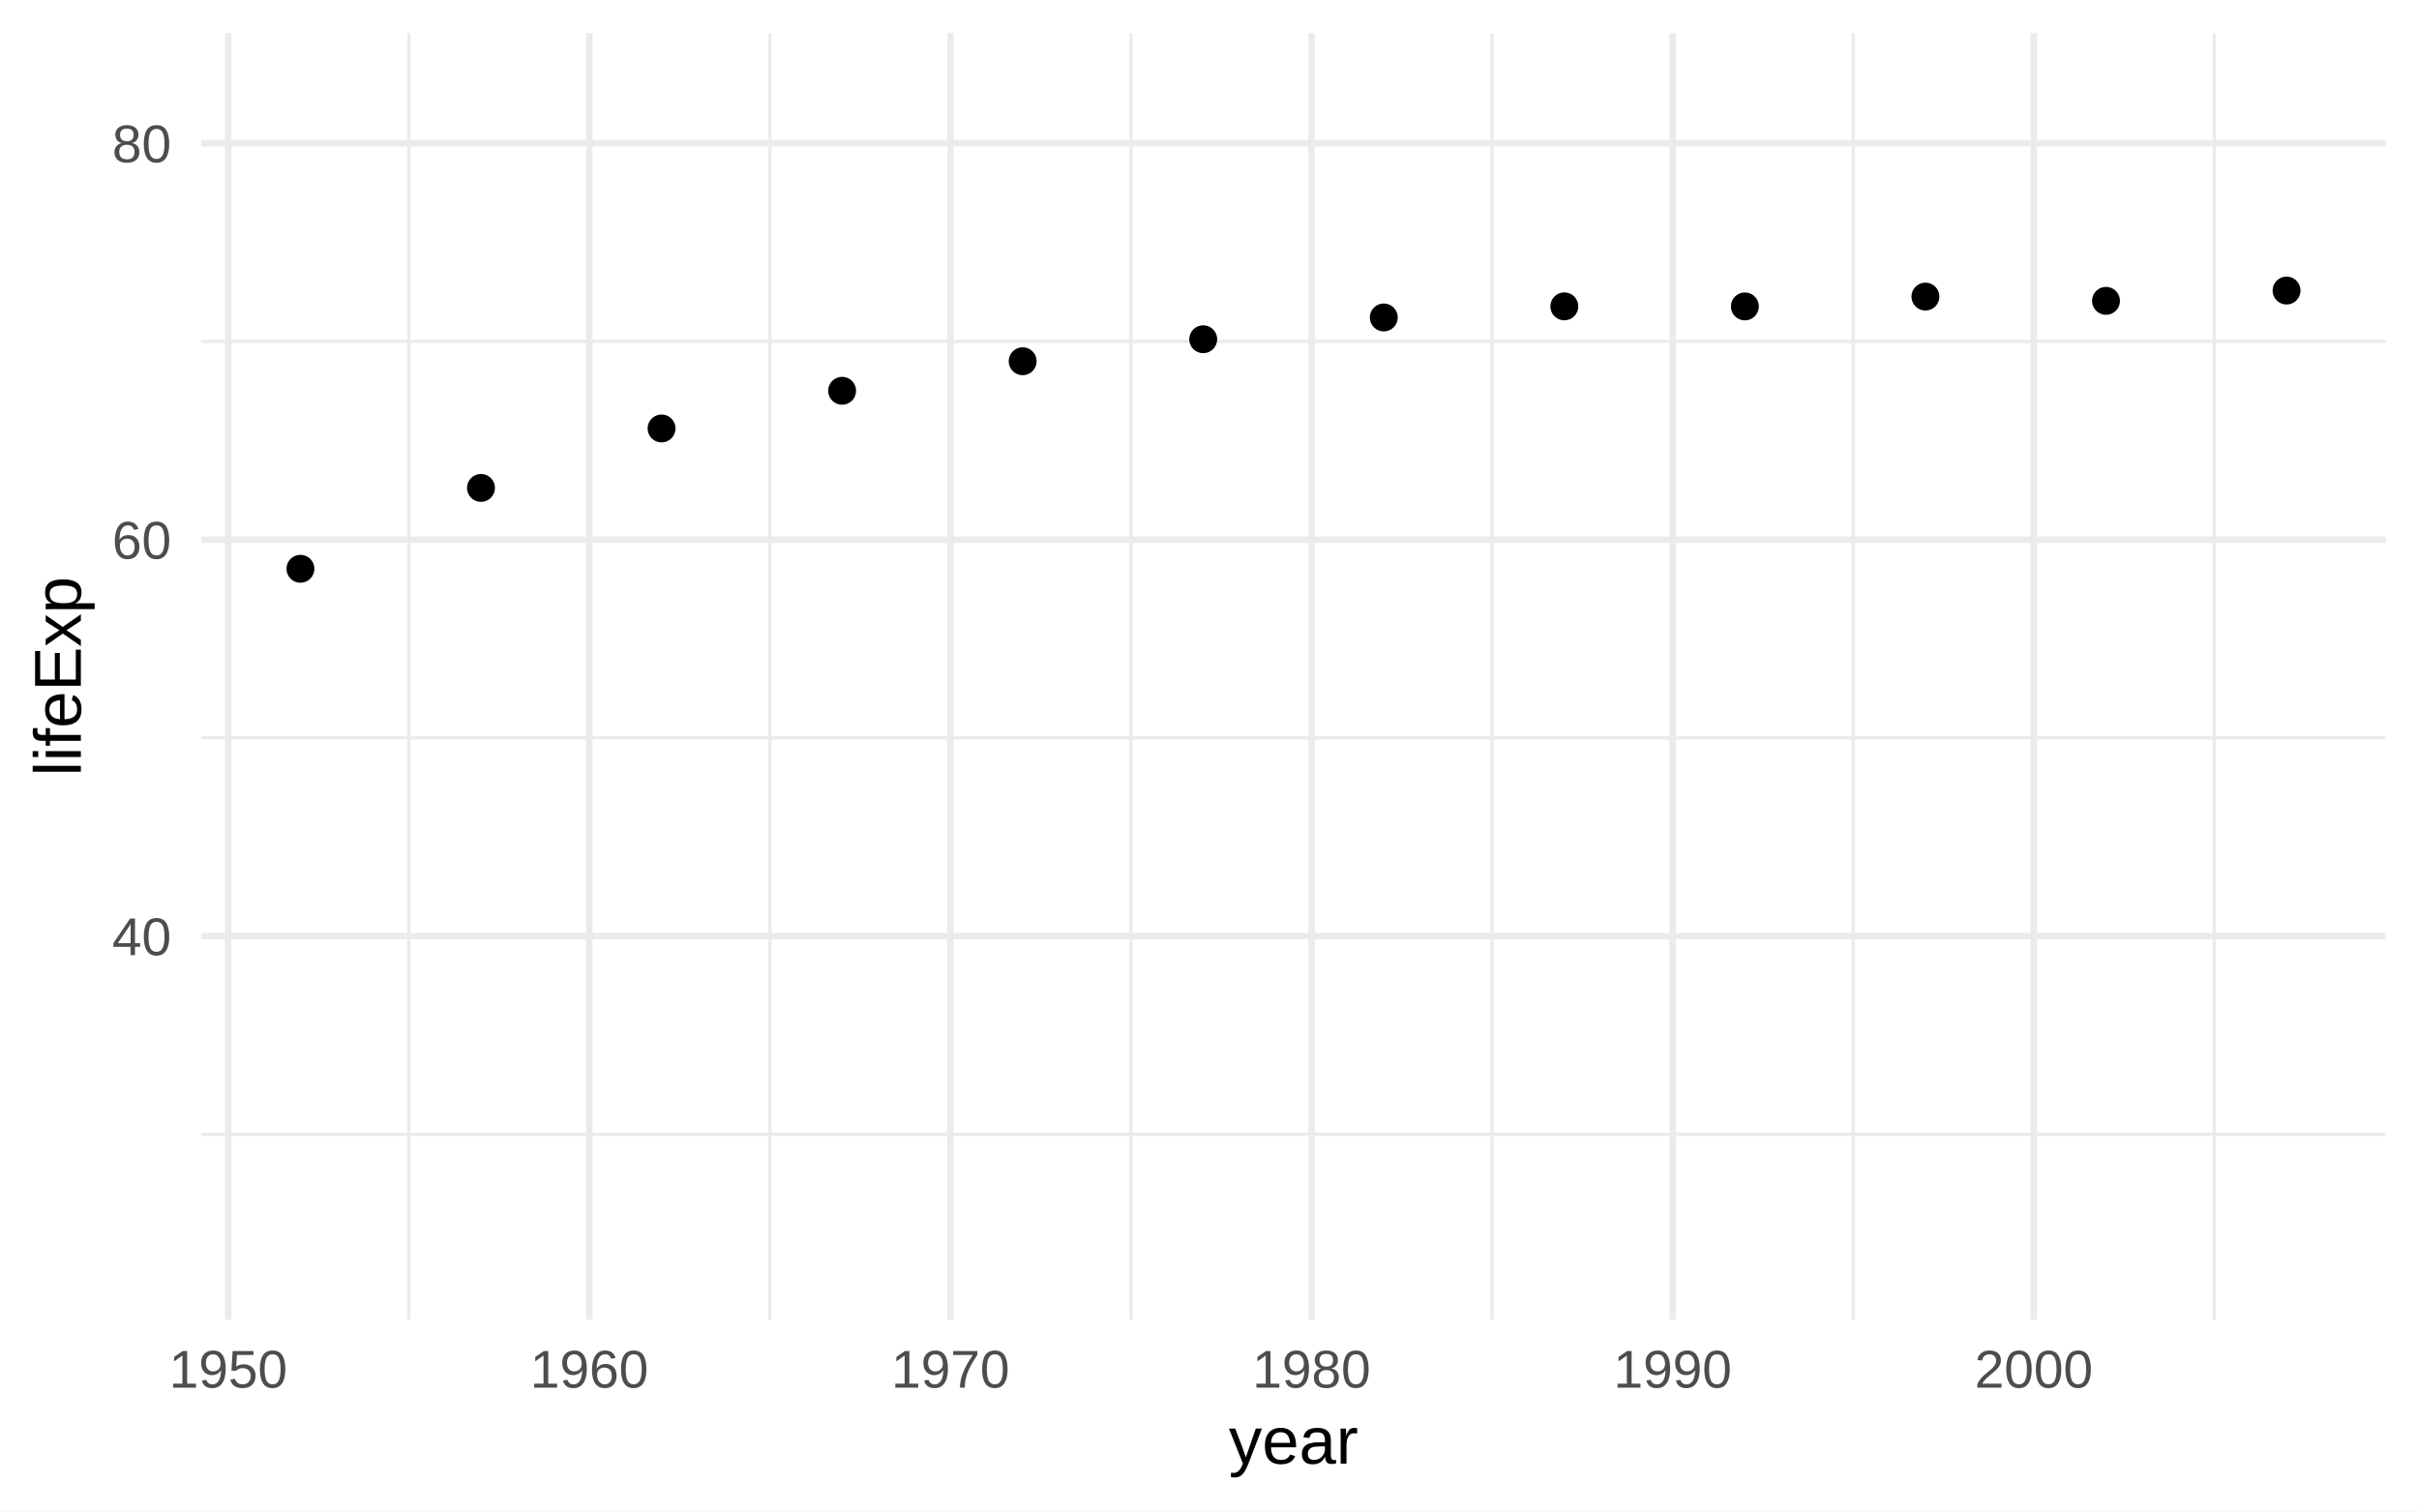
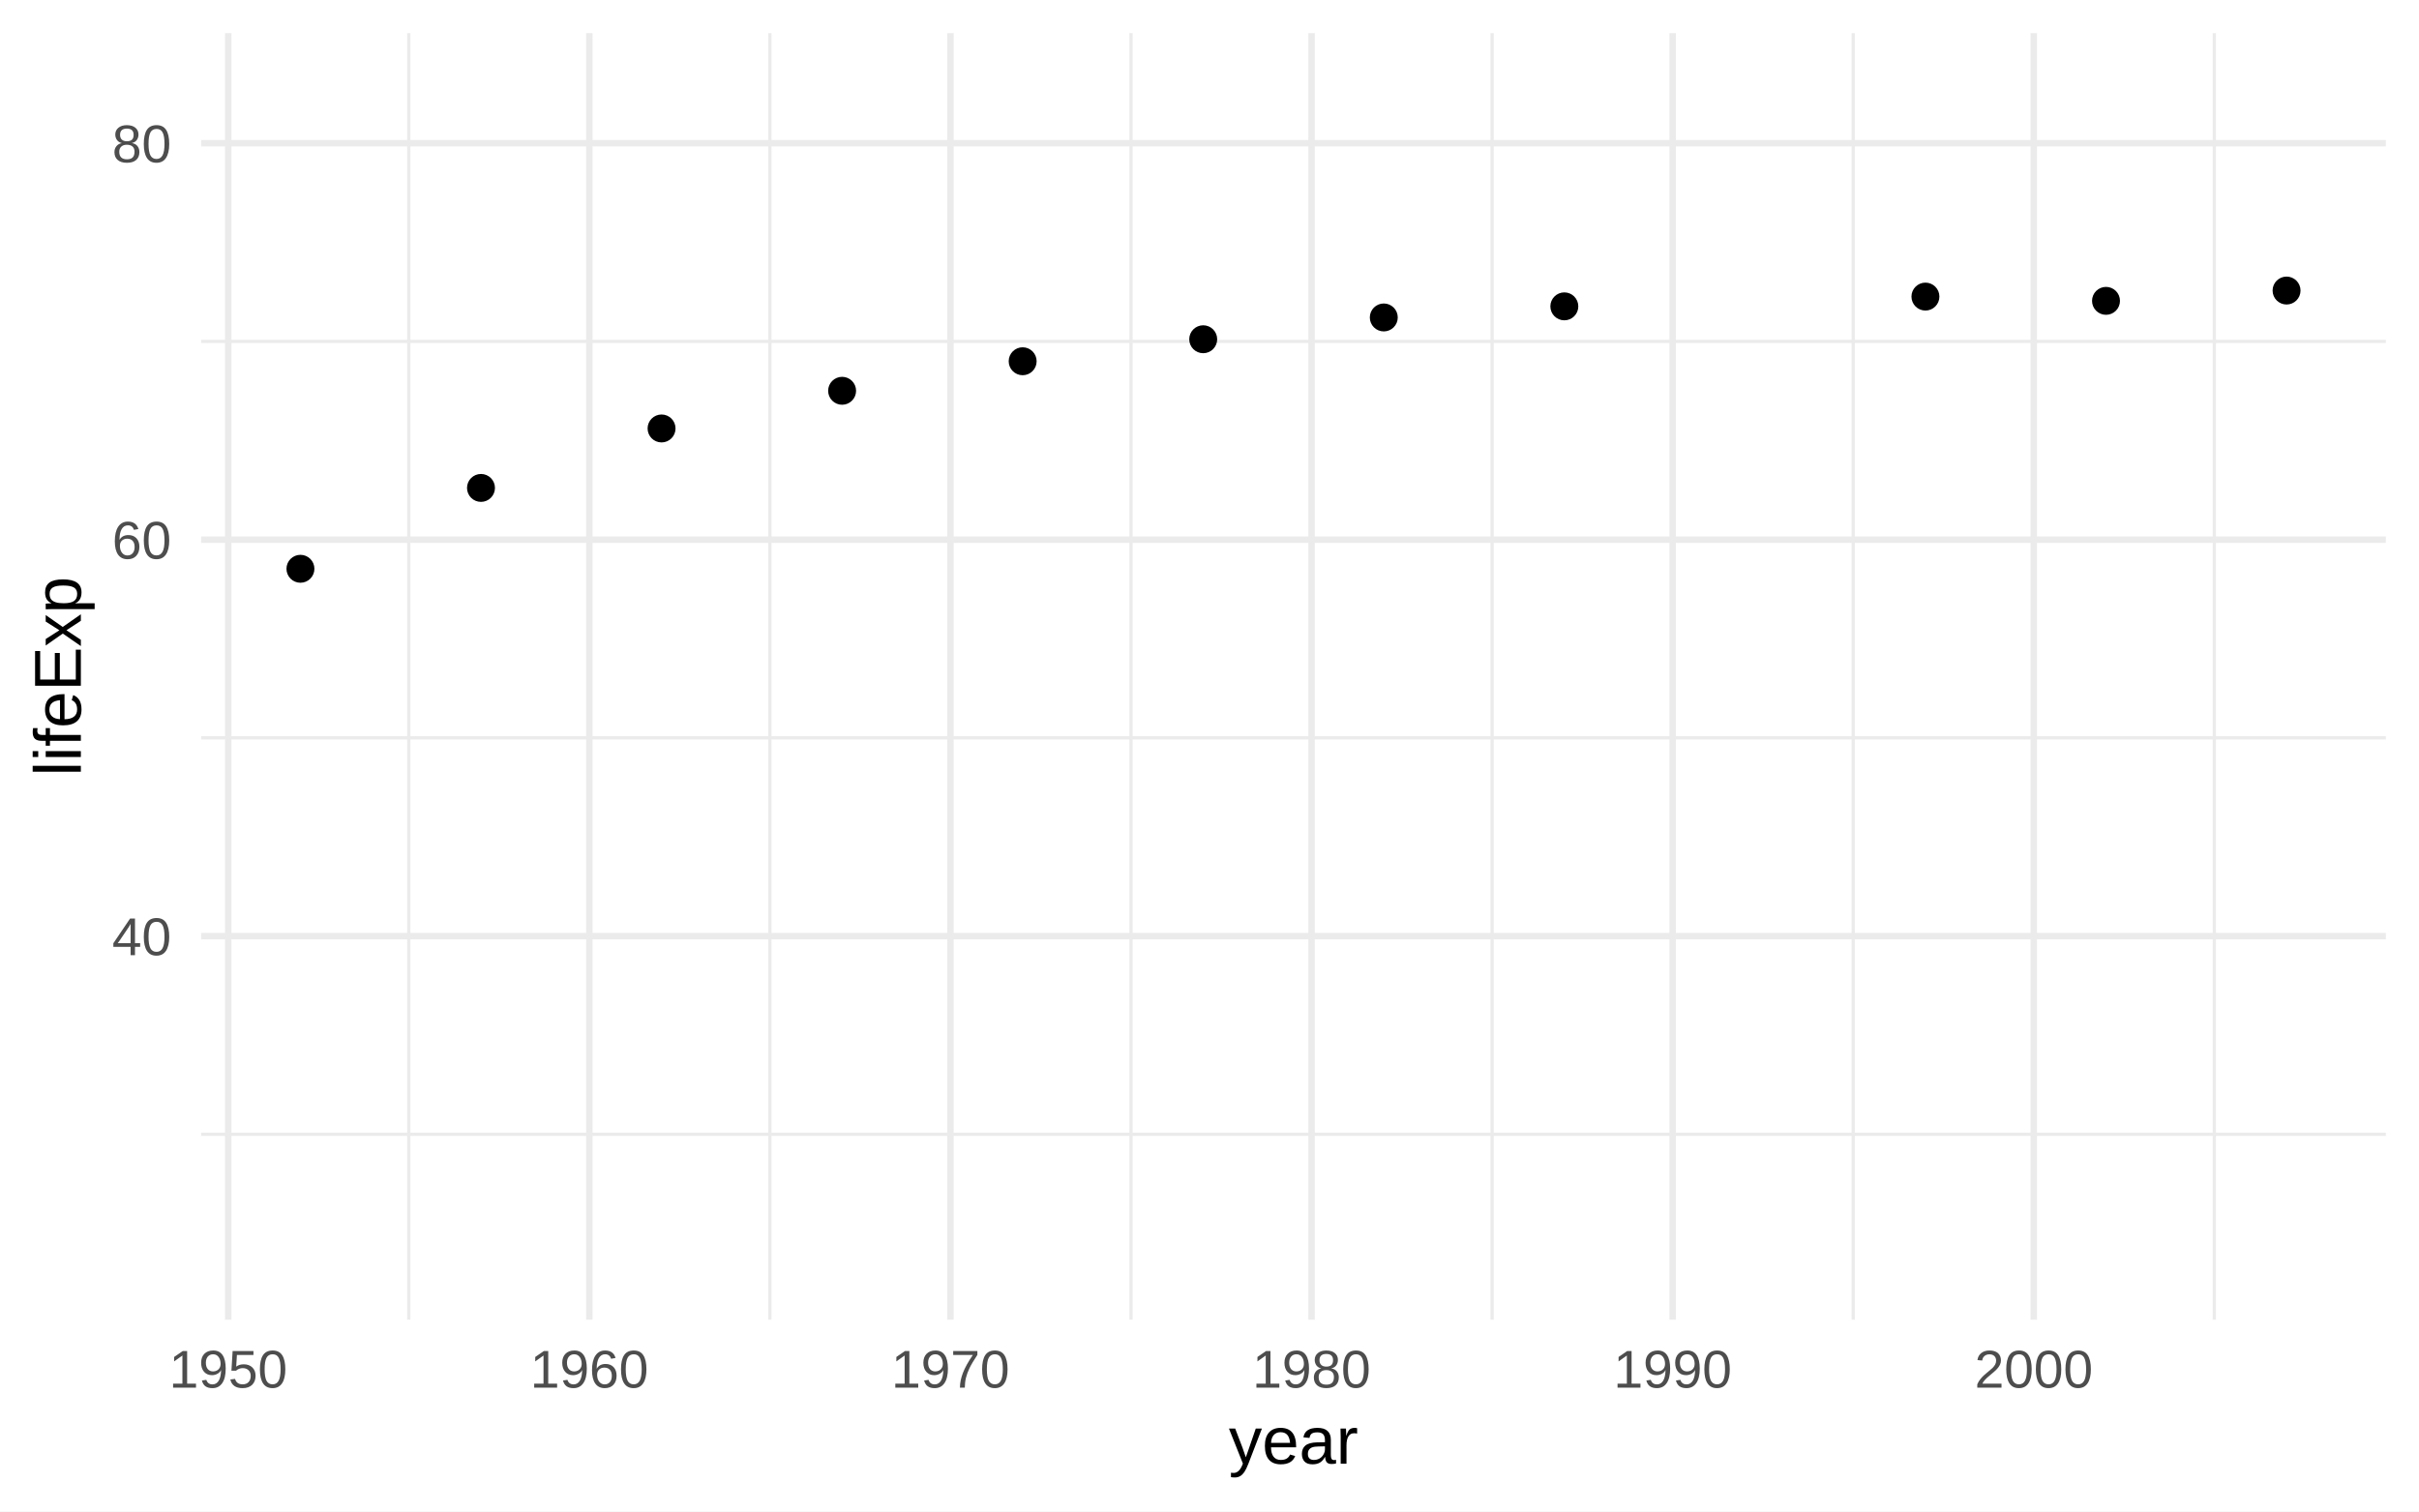
<svg xmlns="http://www.w3.org/2000/svg" class="svglite" width="800.00pt" height="500.00pt" viewBox="0 0 800.00 500.00">
  <defs>
    <style type="text/css">
    .svglite line, .svglite polyline, .svglite polygon, .svglite path, .svglite rect, .svglite circle {
      fill: none;
      stroke: #000000;
      stroke-linecap: round;
      stroke-linejoin: round;
      stroke-miterlimit: 10.00;
    }
    .svglite text {
      white-space: pre;
    }
  </style>
  </defs>
  <rect width="100%" height="100%" style="stroke: none; fill: #FFFFFF;" />
  <defs>
    <clipPath id="cpMC4wMHw4MDAuMDB8MC4wMHw1MDAuMDA=">
      <rect x="0.00" y="0.00" width="800.00" height="500.00" />
    </clipPath>
  </defs>
  <g clip-path="url(#cpMC4wMHw4MDAuMDB8MC4wMHw1MDAuMDA=)">
</g>
  <defs>
    <clipPath id="cpNjYuNTJ8Nzg5LjA0fDEwLjk2fDQzNi41NA==">
      <rect x="66.52" y="10.96" width="722.52" height="425.58" />
    </clipPath>
  </defs>
  <g clip-path="url(#cpNjYuNTJ8Nzg5LjA0fDEwLjk2fDQzNi41NA==)">
    <polyline points="66.52,375.22 789.04,375.22 " style="stroke-width: 1.07; stroke: #EBEBEB; stroke-linecap: butt;" />
    <polyline points="66.52,244.08 789.04,244.08 " style="stroke-width: 1.07; stroke: #EBEBEB; stroke-linecap: butt;" />
    <polyline points="66.52,112.94 789.04,112.94 " style="stroke-width: 1.07; stroke: #EBEBEB; stroke-linecap: butt;" />
    <polyline points="135.19,436.54 135.19,10.96 " style="stroke-width: 1.07; stroke: #EBEBEB; stroke-linecap: butt;" />
    <polyline points="254.61,436.54 254.61,10.96 " style="stroke-width: 1.07; stroke: #EBEBEB; stroke-linecap: butt;" />
    <polyline points="374.04,436.54 374.04,10.96 " style="stroke-width: 1.07; stroke: #EBEBEB; stroke-linecap: butt;" />
    <polyline points="493.46,436.54 493.46,10.96 " style="stroke-width: 1.07; stroke: #EBEBEB; stroke-linecap: butt;" />
    <polyline points="612.89,436.54 612.89,10.96 " style="stroke-width: 1.07; stroke: #EBEBEB; stroke-linecap: butt;" />
    <polyline points="732.31,436.54 732.31,10.96 " style="stroke-width: 1.07; stroke: #EBEBEB; stroke-linecap: butt;" />
    <polyline points="66.52,309.65 789.04,309.65 " style="stroke-width: 2.13; stroke: #EBEBEB; stroke-linecap: butt;" />
    <polyline points="66.52,178.51 789.04,178.51 " style="stroke-width: 2.13; stroke: #EBEBEB; stroke-linecap: butt;" />
    <polyline points="66.52,47.37 789.04,47.37 " style="stroke-width: 2.13; stroke: #EBEBEB; stroke-linecap: butt;" />
    <polyline points="75.48,436.54 75.48,10.96 " style="stroke-width: 2.13; stroke: #EBEBEB; stroke-linecap: butt;" />
    <polyline points="194.90,436.54 194.90,10.96 " style="stroke-width: 2.13; stroke: #EBEBEB; stroke-linecap: butt;" />
    <polyline points="314.33,436.54 314.33,10.96 " style="stroke-width: 2.13; stroke: #EBEBEB; stroke-linecap: butt;" />
    <polyline points="433.75,436.54 433.75,10.96 " style="stroke-width: 2.13; stroke: #EBEBEB; stroke-linecap: butt;" />
    <polyline points="553.18,436.54 553.18,10.96 " style="stroke-width: 2.13; stroke: #EBEBEB; stroke-linecap: butt;" />
    <polyline points="672.60,436.54 672.60,10.96 " style="stroke-width: 2.13; stroke: #EBEBEB; stroke-linecap: butt;" />
    <circle cx="99.36" cy="188.15" r="3.91" style="stroke-width: 1.42; fill: #000000;" />
    <circle cx="159.07" cy="161.40" r="3.91" style="stroke-width: 1.42; fill: #000000;" />
    <circle cx="218.79" cy="141.73" r="3.91" style="stroke-width: 1.42; fill: #000000;" />
    <circle cx="278.50" cy="129.27" r="3.91" style="stroke-width: 1.42; fill: #000000;" />
    <circle cx="338.21" cy="119.50" r="3.91" style="stroke-width: 1.42; fill: #000000;" />
    <circle cx="397.92" cy="112.22" r="3.91" style="stroke-width: 1.42; fill: #000000;" />
    <circle cx="457.64" cy="105.01" r="3.91" style="stroke-width: 1.42; fill: #000000;" />
    <circle cx="517.35" cy="101.34" r="3.91" style="stroke-width: 1.42; fill: #000000;" />
-     <circle cx="577.06" cy="101.36" r="3.91" style="stroke-width: 1.42; fill: #000000;" />
    <circle cx="636.77" cy="98.11" r="3.91" style="stroke-width: 1.42; fill: #000000;" />
    <circle cx="696.49" cy="99.52" r="3.91" style="stroke-width: 1.42; fill: #000000;" />
    <circle cx="756.20" cy="96.11" r="3.91" style="stroke-width: 1.42; fill: #000000;" />
  </g>
  <g clip-path="url(#cpMC4wMHw4MDAuMDB8MC4wMHw1MDAuMDA=)">
    <text x="56.66" y="315.96" text-anchor="end" style="font-size: 17.60px;fill: #4D4D4D; font-family: &quot;Arial&quot;;" textLength="19.57px" lengthAdjust="spacingAndGlyphs">40</text>
    <text x="56.66" y="184.82" text-anchor="end" style="font-size: 17.60px;fill: #4D4D4D; font-family: &quot;Arial&quot;;" textLength="19.57px" lengthAdjust="spacingAndGlyphs">60</text>
    <text x="56.66" y="53.68" text-anchor="end" style="font-size: 17.60px;fill: #4D4D4D; font-family: &quot;Arial&quot;;" textLength="19.57px" lengthAdjust="spacingAndGlyphs">80</text>
    <text x="75.48" y="459.02" text-anchor="middle" style="font-size: 17.60px;fill: #4D4D4D; font-family: &quot;Arial&quot;;" textLength="39.14px" lengthAdjust="spacingAndGlyphs">1950</text>
    <text x="194.90" y="459.02" text-anchor="middle" style="font-size: 17.60px;fill: #4D4D4D; font-family: &quot;Arial&quot;;" textLength="39.14px" lengthAdjust="spacingAndGlyphs">1960</text>
    <text x="314.33" y="459.02" text-anchor="middle" style="font-size: 17.60px;fill: #4D4D4D; font-family: &quot;Arial&quot;;" textLength="39.14px" lengthAdjust="spacingAndGlyphs">1970</text>
    <text x="433.75" y="459.02" text-anchor="middle" style="font-size: 17.60px;fill: #4D4D4D; font-family: &quot;Arial&quot;;" textLength="39.14px" lengthAdjust="spacingAndGlyphs">1980</text>
    <text x="553.18" y="459.02" text-anchor="middle" style="font-size: 17.60px;fill: #4D4D4D; font-family: &quot;Arial&quot;;" textLength="39.14px" lengthAdjust="spacingAndGlyphs">1990</text>
    <text x="672.60" y="459.02" text-anchor="middle" style="font-size: 17.60px;fill: #4D4D4D; font-family: &quot;Arial&quot;;" textLength="39.14px" lengthAdjust="spacingAndGlyphs">2000</text>
    <text x="427.78" y="484.17" text-anchor="middle" style="font-size: 22.00px; font-family: &quot;Arial&quot;;" textLength="42.80px" lengthAdjust="spacingAndGlyphs">year</text>
    <text transform="translate(26.74,223.75) rotate(-90)" text-anchor="middle" style="font-size: 22.00px; font-family: &quot;Arial&quot;;" textLength="66.03px" lengthAdjust="spacingAndGlyphs">lifeExp</text>
  </g>
</svg>
